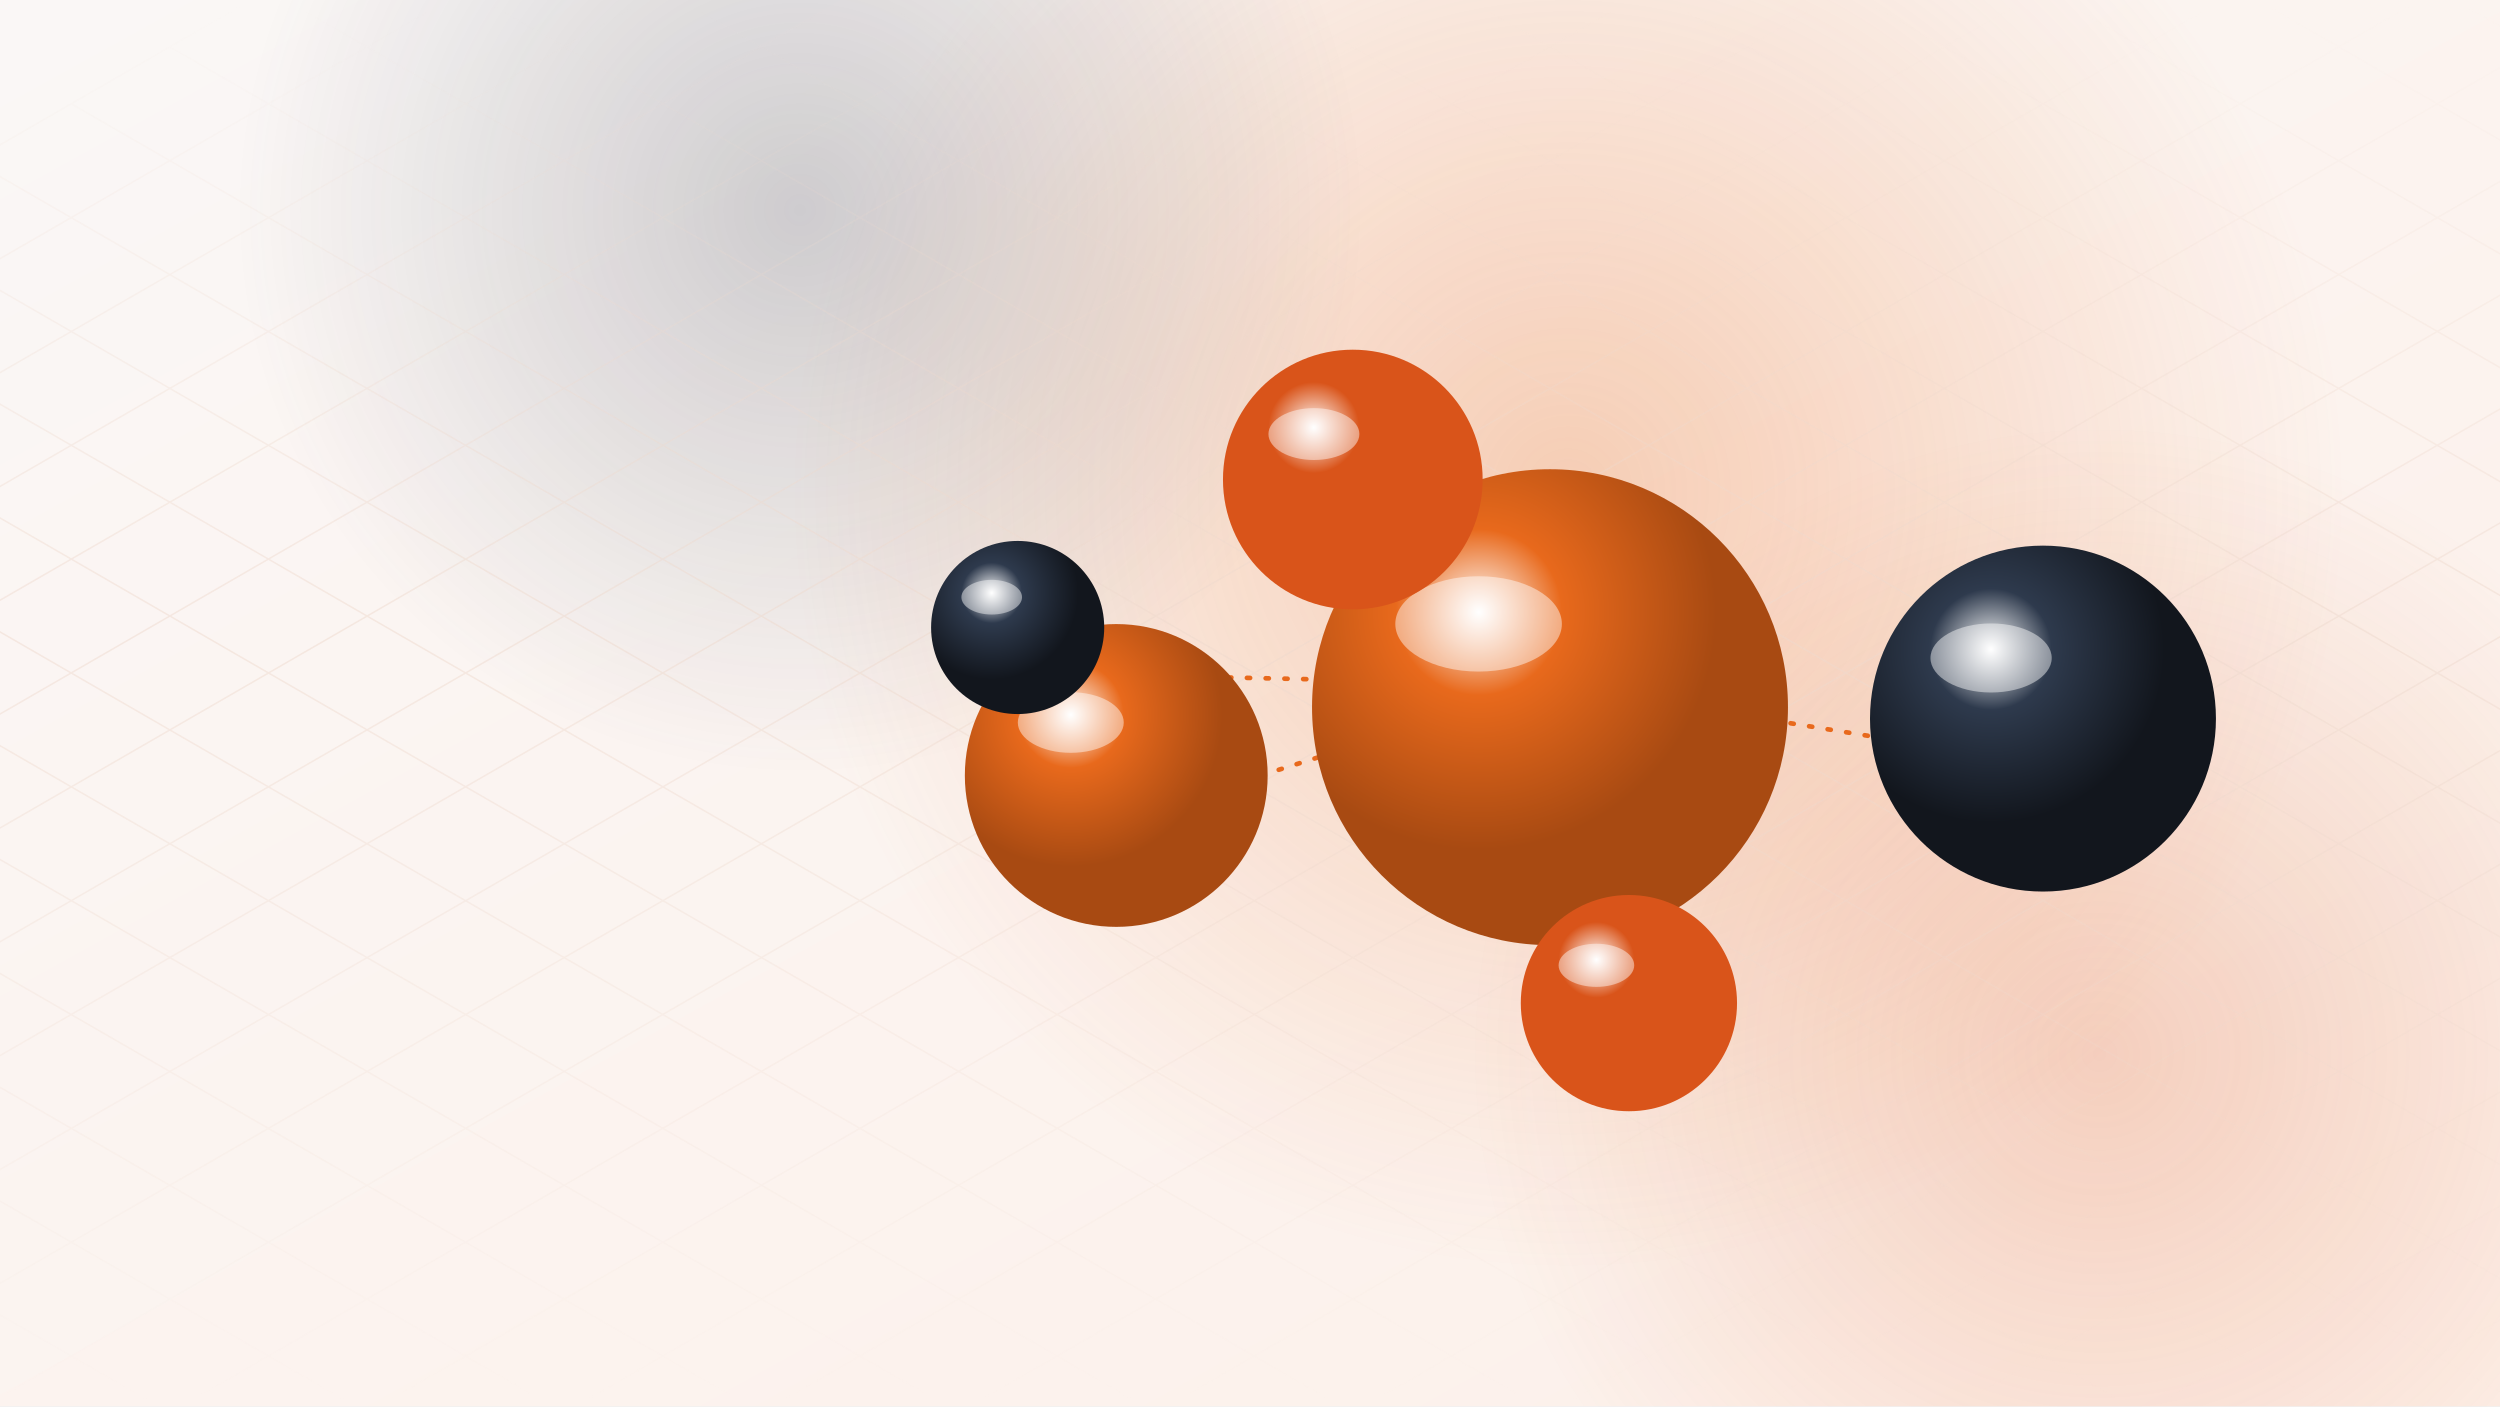
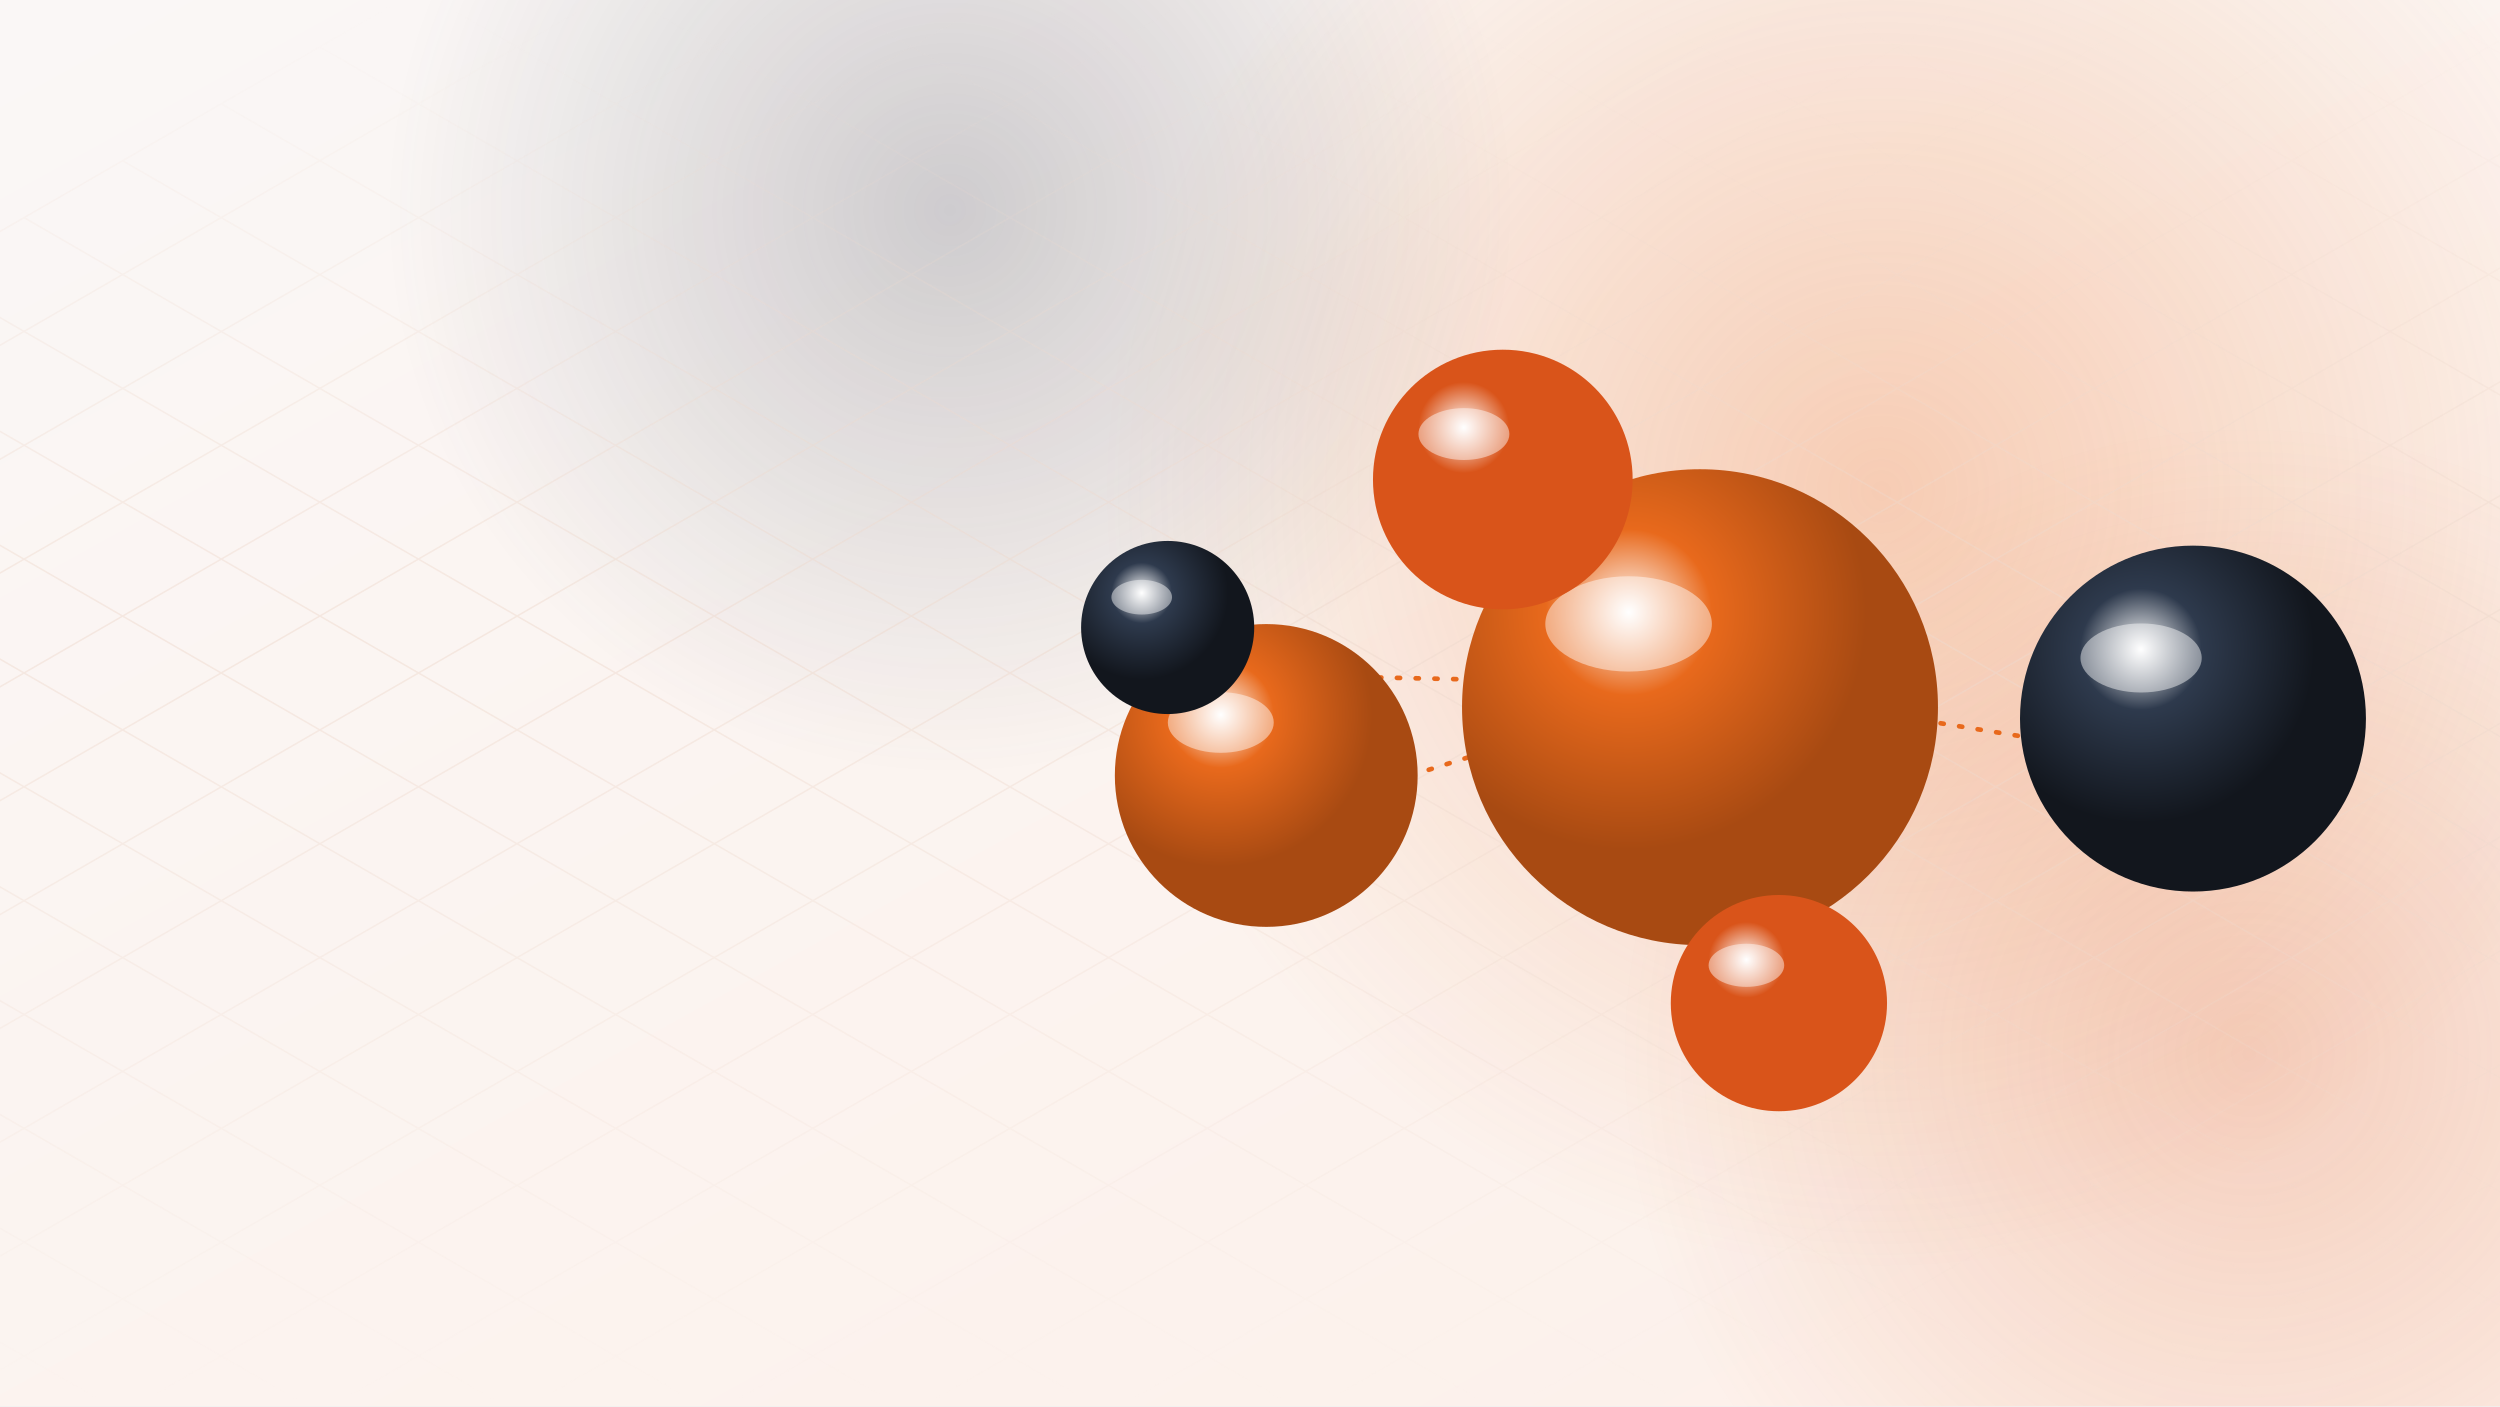
<svg xmlns="http://www.w3.org/2000/svg" viewBox="0 0 1600 900" preserveAspectRatio="xMidYMid slice">
  <defs>
    <linearGradient id="gBg" x1="0" y1="0" x2="1" y2="1">
      <stop offset="0" stop-color="#FAF7F6" />
      <stop offset="1" stop-color="#FDF0E9" />
    </linearGradient>
    <radialGradient id="gB1">
      <stop offset="0" stop-color="#E8691C" stop-opacity="0.28" />
      <stop offset="1" stop-color="#E8691C" stop-opacity="0" />
    </radialGradient>
    <radialGradient id="gB2">
      <stop offset="0" stop-color="#D9541A" stop-opacity="0.22" />
      <stop offset="1" stop-color="#D9541A" stop-opacity="0" />
    </radialGradient>
    <radialGradient id="gB3">
      <stop offset="0" stop-color="#2E3A4D" stop-opacity="0.22" />
      <stop offset="1" stop-color="#2E3A4D" stop-opacity="0" />
    </radialGradient>
    <radialGradient id="gGlow">
      <stop offset="0" stop-color="#F5BA97" stop-opacity=".55" />
      <stop offset="1" stop-color="#F5BA97" stop-opacity="0" />
    </radialGradient>
    <linearGradient id="gTop" x1="0" y1="0" x2="1" y2="1">
      <stop offset="0" stop-color="#FFFFFF" />
      <stop offset="1" stop-color="#FCE8DC" />
    </linearGradient>
    <linearGradient id="gLeft" x1="0" y1="0" x2="0" y2="1">
      <stop offset="0" stop-color="#EF8133" stop-opacity=".95" />
      <stop offset="1" stop-color="#E8691C" stop-opacity=".9" />
    </linearGradient>
    <linearGradient id="gRight" x1="0" y1="0" x2="0" y2="1">
      <stop offset="0" stop-color="#E8691C" stop-opacity=".95" />
      <stop offset="1" stop-color="#A84A12" stop-opacity=".95" />
    </linearGradient>
    <linearGradient id="gLeftV" x1="0" y1="0" x2="0" y2="1">
      <stop offset="0" stop-color="#F2B07E" />
      <stop offset="1" stop-color="#D9541A" />
    </linearGradient>
    <linearGradient id="gRightV" x1="0" y1="0" x2="0" y2="1">
      <stop offset="0" stop-color="#D9541A" />
      <stop offset="1" stop-color="#D9541A" />
    </linearGradient>
    <linearGradient id="gLeftC" x1="0" y1="0" x2="0" y2="1">
      <stop offset="0" stop-color="#516688" />
      <stop offset="1" stop-color="#2E3A4D" />
    </linearGradient>
    <linearGradient id="gRightC" x1="0" y1="0" x2="0" y2="1">
      <stop offset="0" stop-color="#2E3A4D" />
      <stop offset="1" stop-color="#12161D" />
    </linearGradient>
    <linearGradient id="gLeftR" x1="0" y1="0" x2="0" y2="1">
      <stop offset="0" stop-color="#546A8C" />
      <stop offset="1" stop-color="#2E3A4D" />
    </linearGradient>
    <linearGradient id="gRightR" x1="0" y1="0" x2="0" y2="1">
      <stop offset="0" stop-color="#2E3A4D" />
      <stop offset="1" stop-color="#11151C" />
    </linearGradient>
    <linearGradient id="gTopW" x1="0" y1="0" x2="1" y2="1">
      <stop offset="0" stop-color="#FFFFFF" />
      <stop offset="1" stop-color="#F9F2EF" />
    </linearGradient>
    <linearGradient id="gLeftW" x1="0" y1="0" x2="0" y2="1">
      <stop offset="0" stop-color="#F4EBE6" />
      <stop offset="1" stop-color="#EDDED6" />
    </linearGradient>
    <linearGradient id="gRightW" x1="0" y1="0" x2="0" y2="1">
      <stop offset="0" stop-color="#EBD9D0" />
      <stop offset="1" stop-color="#DFC9BD" />
    </linearGradient>
    <linearGradient id="gFade" x1="0" y1="0" x2="0" y2="1">
      <stop offset="0" stop-color="#fff" stop-opacity="0" />
      <stop offset=".45" stop-color="#fff" stop-opacity="1" />
      <stop offset="1" stop-color="#fff" stop-opacity="0" />
    </linearGradient>
    <mask id="mGrid">
      <rect width="100%" height="100%" fill="url(#gFade)" />
    </mask>
    <filter id="fSoft" x="-50%" y="-50%" width="200%" height="200%">
      <feGaussianBlur stdDeviation="9" />
    </filter>
  </defs>
  <defs>
    <radialGradient id="gNode0" cx=".35" cy=".3">
      <stop offset="0" stop-color="#fff" />
      <stop offset=".35" stop-color="#E8691C" />
      <stop offset="1" stop-color="#A84A12" />
    </radialGradient>
    <radialGradient id="gNode1" cx=".35" cy=".3">
      <stop offset="0" stop-color="#fff" />
      <stop offset=".35" stop-color="#D9541A" />
      <stop offset="1" stop-color="#D9541A" />
    </radialGradient>
    <radialGradient id="gNode2" cx=".35" cy=".3">
      <stop offset="0" stop-color="#fff" />
      <stop offset=".35" stop-color="#2E3A4D" />
      <stop offset="1" stop-color="#12161D" />
    </radialGradient>
  </defs>
  <rect width="100%" height="100%" fill="url(#gBg)" />
-   <circle cx="1003.6" cy="315" r="495" fill="url(#gB1)" />
-   <circle cx="1344" cy="675" r="405" fill="url(#gB2)" />
-   <circle cx="512" cy="135" r="360" fill="url(#gB3)" />
+   <circle cx="1203.6" cy="315" r="495" fill="url(#gB1)" />
+   <circle cx="1440" cy="675" r="405" fill="url(#gB2)" />
+   <circle cx="608" cy="135" r="360" fill="url(#gB3)" />
  <g stroke="#EED9CD" stroke-width="1" opacity="0.5" mask="url(#mGrid)">
-     <line x1="992" y1="-480" x2="-774.7" y2="540" />
-     <line x1="992" y1="-480" x2="2758.7" y2="540" />
-     <line x1="1055.1" y1="-443.6" x2="-711.6" y2="576.4" />
-     <line x1="928.9" y1="-443.6" x2="2695.6" y2="576.4" />
-     <line x1="1118.2" y1="-407.1" x2="-648.5" y2="612.9" />
-     <line x1="865.8" y1="-407.1" x2="2632.5" y2="612.9" />
-     <line x1="1181.3" y1="-370.7" x2="-585.4" y2="649.3" />
-     <line x1="802.7" y1="-370.7" x2="2569.4" y2="649.3" />
-     <line x1="1244.4" y1="-334.3" x2="-522.3" y2="685.7" />
-     <line x1="739.6" y1="-334.3" x2="2506.3" y2="685.7" />
-     <line x1="1307.5" y1="-297.9" x2="-459.2" y2="722.1" />
-     <line x1="676.5" y1="-297.9" x2="2443.2" y2="722.1" />
-     <line x1="1370.6" y1="-261.4" x2="-396.1" y2="758.6" />
-     <line x1="613.4" y1="-261.4" x2="2380.1" y2="758.6" />
-     <line x1="1433.7" y1="-225" x2="-333" y2="795" />
-     <line x1="550.3" y1="-225" x2="2317" y2="795" />
-     <line x1="1496.8" y1="-188.6" x2="-269.9" y2="831.4" />
-     <line x1="487.2" y1="-188.6" x2="2253.9" y2="831.4" />
-     <line x1="1559.9" y1="-152.1" x2="-206.8" y2="867.9" />
-     <line x1="424.1" y1="-152.1" x2="2190.8" y2="867.9" />
-     <line x1="1623" y1="-115.7" x2="-143.7" y2="904.3" />
-     <line x1="361" y1="-115.7" x2="2127.7" y2="904.3" />
-     <line x1="1686.1" y1="-79.3" x2="-80.6" y2="940.7" />
-     <line x1="297.9" y1="-79.3" x2="2064.6" y2="940.7" />
-     <line x1="1749.2" y1="-42.9" x2="-17.5" y2="977.1" />
-     <line x1="234.8" y1="-42.9" x2="2001.5" y2="977.1" />
-     <line x1="1812.2" y1="-6.4" x2="45.6" y2="1013.6" />
-     <line x1="171.8" y1="-6.4" x2="1938.4" y2="1013.6" />
-     <line x1="1875.3" y1="30" x2="108.7" y2="1050" />
-     <line x1="108.7" y1="30" x2="1875.3" y2="1050" />
-     <line x1="1938.4" y1="66.4" x2="171.8" y2="1086.4" />
-     <line x1="45.6" y1="66.4" x2="1812.2" y2="1086.4" />
-     <line x1="2001.5" y1="102.9" x2="234.8" y2="1122.9" />
-     <line x1="-17.5" y1="102.9" x2="1749.2" y2="1122.9" />
-     <line x1="2064.6" y1="139.3" x2="297.9" y2="1159.3" />
-     <line x1="-80.6" y1="139.3" x2="1686.1" y2="1159.3" />
-     <line x1="2127.7" y1="175.7" x2="361" y2="1195.7" />
-     <line x1="-143.7" y1="175.7" x2="1623" y2="1195.7" />
-     <line x1="2190.8" y1="212.1" x2="424.1" y2="1232.1" />
-     <line x1="-206.8" y1="212.1" x2="1559.9" y2="1232.1" />
-     <line x1="2253.9" y1="248.6" x2="487.2" y2="1268.6" />
-     <line x1="-269.9" y1="248.6" x2="1496.8" y2="1268.6" />
-     <line x1="2317" y1="285" x2="550.3" y2="1305" />
-     <line x1="-333" y1="285" x2="1433.7" y2="1305" />
-     <line x1="2380.1" y1="321.4" x2="613.4" y2="1341.4" />
-     <line x1="-396.1" y1="321.4" x2="1370.6" y2="1341.4" />
-     <line x1="2443.2" y1="357.9" x2="676.5" y2="1377.9" />
-     <line x1="-459.2" y1="357.9" x2="1307.5" y2="1377.9" />
-     <line x1="2506.3" y1="394.3" x2="739.6" y2="1414.3" />
-     <line x1="-522.3" y1="394.3" x2="1244.4" y2="1414.3" />
-     <line x1="2569.4" y1="430.7" x2="802.7" y2="1450.7" />
-     <line x1="-585.4" y1="430.7" x2="1181.3" y2="1450.7" />
-     <line x1="2632.5" y1="467.1" x2="865.8" y2="1487.1" />
-     <line x1="-648.5" y1="467.1" x2="1118.2" y2="1487.1" />
-     <line x1="2695.6" y1="503.6" x2="928.9" y2="1523.6" />
-     <line x1="-711.6" y1="503.6" x2="1055.1" y2="1523.6" />
-     <line x1="2758.7" y1="540" x2="992" y2="1560" />
-     <line x1="-774.7" y1="540" x2="992" y2="1560" />
+     <line x1="1088" y1="-480" x2="-678.7" y2="540" />
+     <line x1="1088" y1="-480" x2="2854.7" y2="540" />
+     <line x1="1151.1" y1="-443.6" x2="-615.6" y2="576.4" />
+     <line x1="1024.9" y1="-443.6" x2="2791.6" y2="576.4" />
+     <line x1="1214.2" y1="-407.1" x2="-552.5" y2="612.9" />
+     <line x1="961.8" y1="-407.1" x2="2728.5" y2="612.9" />
+     <line x1="1277.3" y1="-370.7" x2="-489.4" y2="649.3" />
+     <line x1="898.7" y1="-370.7" x2="2665.4" y2="649.3" />
+     <line x1="1340.4" y1="-334.3" x2="-426.3" y2="685.7" />
+     <line x1="835.6" y1="-334.3" x2="2602.3" y2="685.7" />
+     <line x1="1403.5" y1="-297.9" x2="-363.2" y2="722.1" />
+     <line x1="772.5" y1="-297.9" x2="2539.2" y2="722.1" />
+     <line x1="1466.6" y1="-261.4" x2="-300.1" y2="758.6" />
+     <line x1="709.4" y1="-261.4" x2="2476.1" y2="758.6" />
+     <line x1="1529.7" y1="-225" x2="-237" y2="795" />
+     <line x1="646.3" y1="-225" x2="2413" y2="795" />
+     <line x1="1592.8" y1="-188.6" x2="-173.9" y2="831.4" />
+     <line x1="583.2" y1="-188.6" x2="2349.9" y2="831.4" />
+     <line x1="1655.9" y1="-152.1" x2="-110.8" y2="867.9" />
+     <line x1="520.1" y1="-152.1" x2="2286.8" y2="867.9" />
+     <line x1="1719" y1="-115.7" x2="-47.7" y2="904.3" />
+     <line x1="457" y1="-115.7" x2="2223.7" y2="904.3" />
+     <line x1="1782.1" y1="-79.3" x2="15.4" y2="940.7" />
+     <line x1="393.9" y1="-79.3" x2="2160.6" y2="940.7" />
+     <line x1="1845.2" y1="-42.9" x2="78.5" y2="977.1" />
+     <line x1="330.8" y1="-42.9" x2="2097.5" y2="977.1" />
+     <line x1="1908.2" y1="-6.4" x2="141.6" y2="1013.6" />
+     <line x1="267.8" y1="-6.4" x2="2034.4" y2="1013.6" />
+     <line x1="1971.3" y1="30" x2="204.7" y2="1050" />
+     <line x1="204.7" y1="30" x2="1971.3" y2="1050" />
+     <line x1="2034.4" y1="66.4" x2="267.8" y2="1086.4" />
+     <line x1="141.6" y1="66.4" x2="1908.2" y2="1086.4" />
+     <line x1="2097.5" y1="102.9" x2="330.8" y2="1122.9" />
+     <line x1="78.5" y1="102.9" x2="1845.2" y2="1122.9" />
+     <line x1="2160.6" y1="139.3" x2="393.9" y2="1159.3" />
+     <line x1="15.4" y1="139.3" x2="1782.1" y2="1159.3" />
+     <line x1="2223.7" y1="175.7" x2="457" y2="1195.7" />
+     <line x1="-47.7" y1="175.7" x2="1719" y2="1195.7" />
+     <line x1="2286.8" y1="212.1" x2="520.1" y2="1232.1" />
+     <line x1="-110.8" y1="212.1" x2="1655.9" y2="1232.1" />
+     <line x1="2349.9" y1="248.6" x2="583.2" y2="1268.6" />
+     <line x1="-173.9" y1="248.6" x2="1592.8" y2="1268.6" />
+     <line x1="2413" y1="285" x2="646.3" y2="1305" />
+     <line x1="-237" y1="285" x2="1529.7" y2="1305" />
+     <line x1="2476.1" y1="321.4" x2="709.4" y2="1341.4" />
+     <line x1="-300.1" y1="321.4" x2="1466.6" y2="1341.4" />
+     <line x1="2539.2" y1="357.9" x2="772.5" y2="1377.9" />
+     <line x1="-363.2" y1="357.9" x2="1403.5" y2="1377.9" />
+     <line x1="2602.3" y1="394.3" x2="835.6" y2="1414.3" />
+     <line x1="-426.3" y1="394.3" x2="1340.4" y2="1414.3" />
+     <line x1="2665.4" y1="430.7" x2="898.7" y2="1450.7" />
+     <line x1="-489.4" y1="430.7" x2="1277.3" y2="1450.7" />
+     <line x1="2728.5" y1="467.1" x2="961.8" y2="1487.1" />
+     <line x1="-552.5" y1="467.1" x2="1214.2" y2="1487.1" />
+     <line x1="2791.6" y1="503.6" x2="1024.9" y2="1523.6" />
+     <line x1="-615.6" y1="503.6" x2="1151.1" y2="1523.6" />
+     <line x1="2854.7" y1="540" x2="1088" y2="1560" />
+     <line x1="-678.7" y1="540" x2="1088" y2="1560" />
  </g>
-   <line x1="992" y1="438" x2="865.8" y2="336" stroke="#E8691C" stroke-width="3" stroke-dasharray="2 10" stroke-linecap="round" />
-   <line x1="992" y1="438" x2="1307.5" y2="489" stroke="#E8691C" stroke-width="3" stroke-dasharray="2 10" stroke-linecap="round" />
-   <line x1="992" y1="438" x2="714.4" y2="525.4" stroke="#E8691C" stroke-width="3" stroke-dasharray="2 10" stroke-linecap="round" />
-   <line x1="992" y1="438" x2="1042.5" y2="671.1" stroke="#E8691C" stroke-width="3" stroke-dasharray="2 10" stroke-linecap="round" />
-   <line x1="992" y1="438" x2="651.3" y2="430.7" stroke="#E8691C" stroke-width="3" stroke-dasharray="2 10" stroke-linecap="round" />
-   <circle cx="992" cy="452.6" r="152.3" fill="url(#gNode0)" />
-   <ellipse cx="946.3" cy="399.3" rx="53.3" ry="30.5" fill="#fff" opacity=".45" />
-   <circle cx="865.8" cy="306.9" r="83.1" fill="url(#gNode1)" />
-   <ellipse cx="840.9" cy="277.8" rx="29.1" ry="16.6" fill="#fff" opacity=".45" />
-   <circle cx="1307.5" cy="459.9" r="110.7" fill="url(#gNode2)" />
-   <ellipse cx="1274.3" cy="421.1" rx="38.8" ry="22.1" fill="#fff" opacity=".45" />
-   <circle cx="714.4" cy="496.3" r="96.9" fill="url(#gNode0)" />
-   <ellipse cx="685.3" cy="462.4" rx="33.9" ry="19.4" fill="#fff" opacity=".45" />
-   <circle cx="1042.5" cy="642" r="69.2" fill="url(#gNode1)" />
-   <ellipse cx="1021.7" cy="617.8" rx="24.2" ry="13.8" fill="#fff" opacity=".45" />
-   <circle cx="651.3" cy="401.6" r="55.4" fill="url(#gNode2)" />
-   <ellipse cx="634.7" cy="382.2" rx="19.4" ry="11.1" fill="#fff" opacity=".45" />
+   <line x1="1088" y1="438" x2="961.8" y2="336" stroke="#E8691C" stroke-width="3" stroke-dasharray="2 10" stroke-linecap="round" />
+   <line x1="1088" y1="438" x2="1403.5" y2="489" stroke="#E8691C" stroke-width="3" stroke-dasharray="2 10" stroke-linecap="round" />
+   <line x1="1088" y1="438" x2="810.4" y2="525.4" stroke="#E8691C" stroke-width="3" stroke-dasharray="2 10" stroke-linecap="round" />
+   <line x1="1088" y1="438" x2="1138.5" y2="671.1" stroke="#E8691C" stroke-width="3" stroke-dasharray="2 10" stroke-linecap="round" />
+   <line x1="1088" y1="438" x2="747.3" y2="430.7" stroke="#E8691C" stroke-width="3" stroke-dasharray="2 10" stroke-linecap="round" />
+   <circle cx="1088" cy="452.6" r="152.3" fill="url(#gNode0)" />
+   <ellipse cx="1042.3" cy="399.3" rx="53.3" ry="30.5" fill="#fff" opacity=".45" />
+   <circle cx="961.8" cy="306.9" r="83.1" fill="url(#gNode1)" />
+   <ellipse cx="936.9" cy="277.8" rx="29.1" ry="16.6" fill="#fff" opacity=".45" />
+   <circle cx="1403.5" cy="459.9" r="110.7" fill="url(#gNode2)" />
+   <ellipse cx="1370.3" cy="421.1" rx="38.8" ry="22.1" fill="#fff" opacity=".45" />
+   <circle cx="810.4" cy="496.3" r="96.9" fill="url(#gNode0)" />
+   <ellipse cx="781.3" cy="462.4" rx="33.9" ry="19.4" fill="#fff" opacity=".45" />
+   <circle cx="1138.5" cy="642" r="69.2" fill="url(#gNode1)" />
+   <ellipse cx="1117.7" cy="617.8" rx="24.2" ry="13.8" fill="#fff" opacity=".45" />
+   <circle cx="747.3" cy="401.6" r="55.4" fill="url(#gNode2)" />
+   <ellipse cx="730.7" cy="382.2" rx="19.4" ry="11.1" fill="#fff" opacity=".45" />
</svg>
